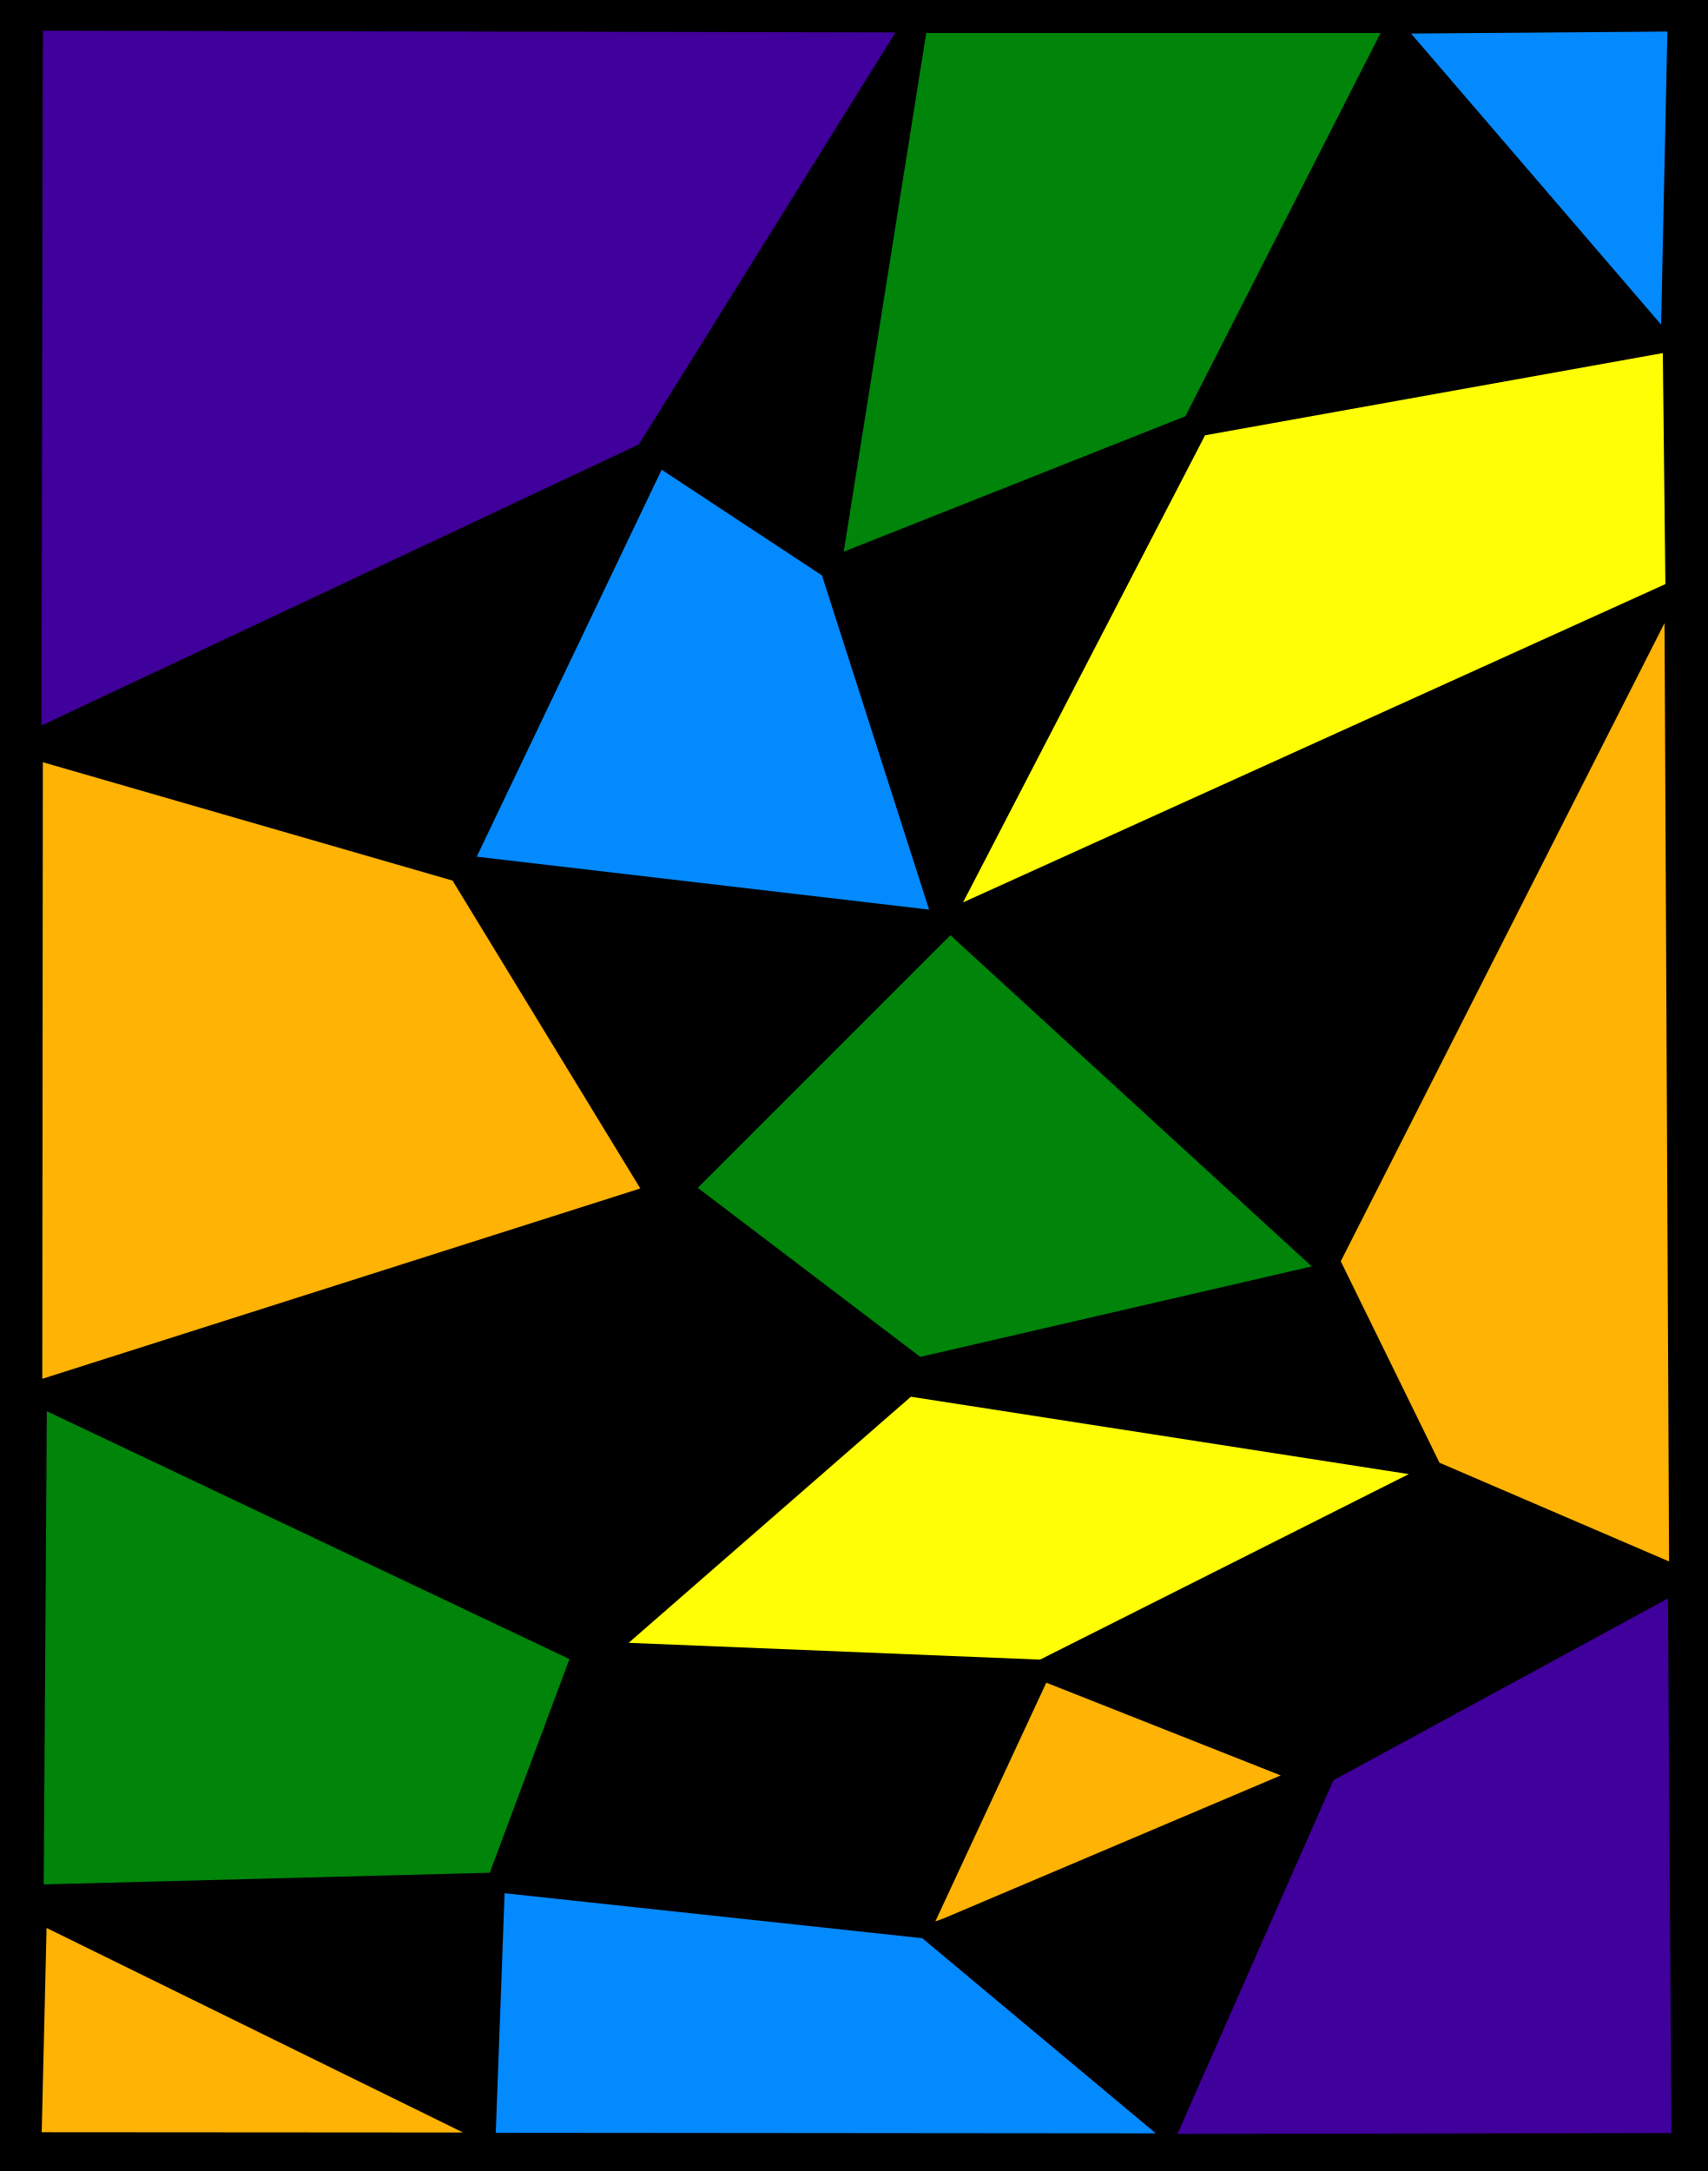
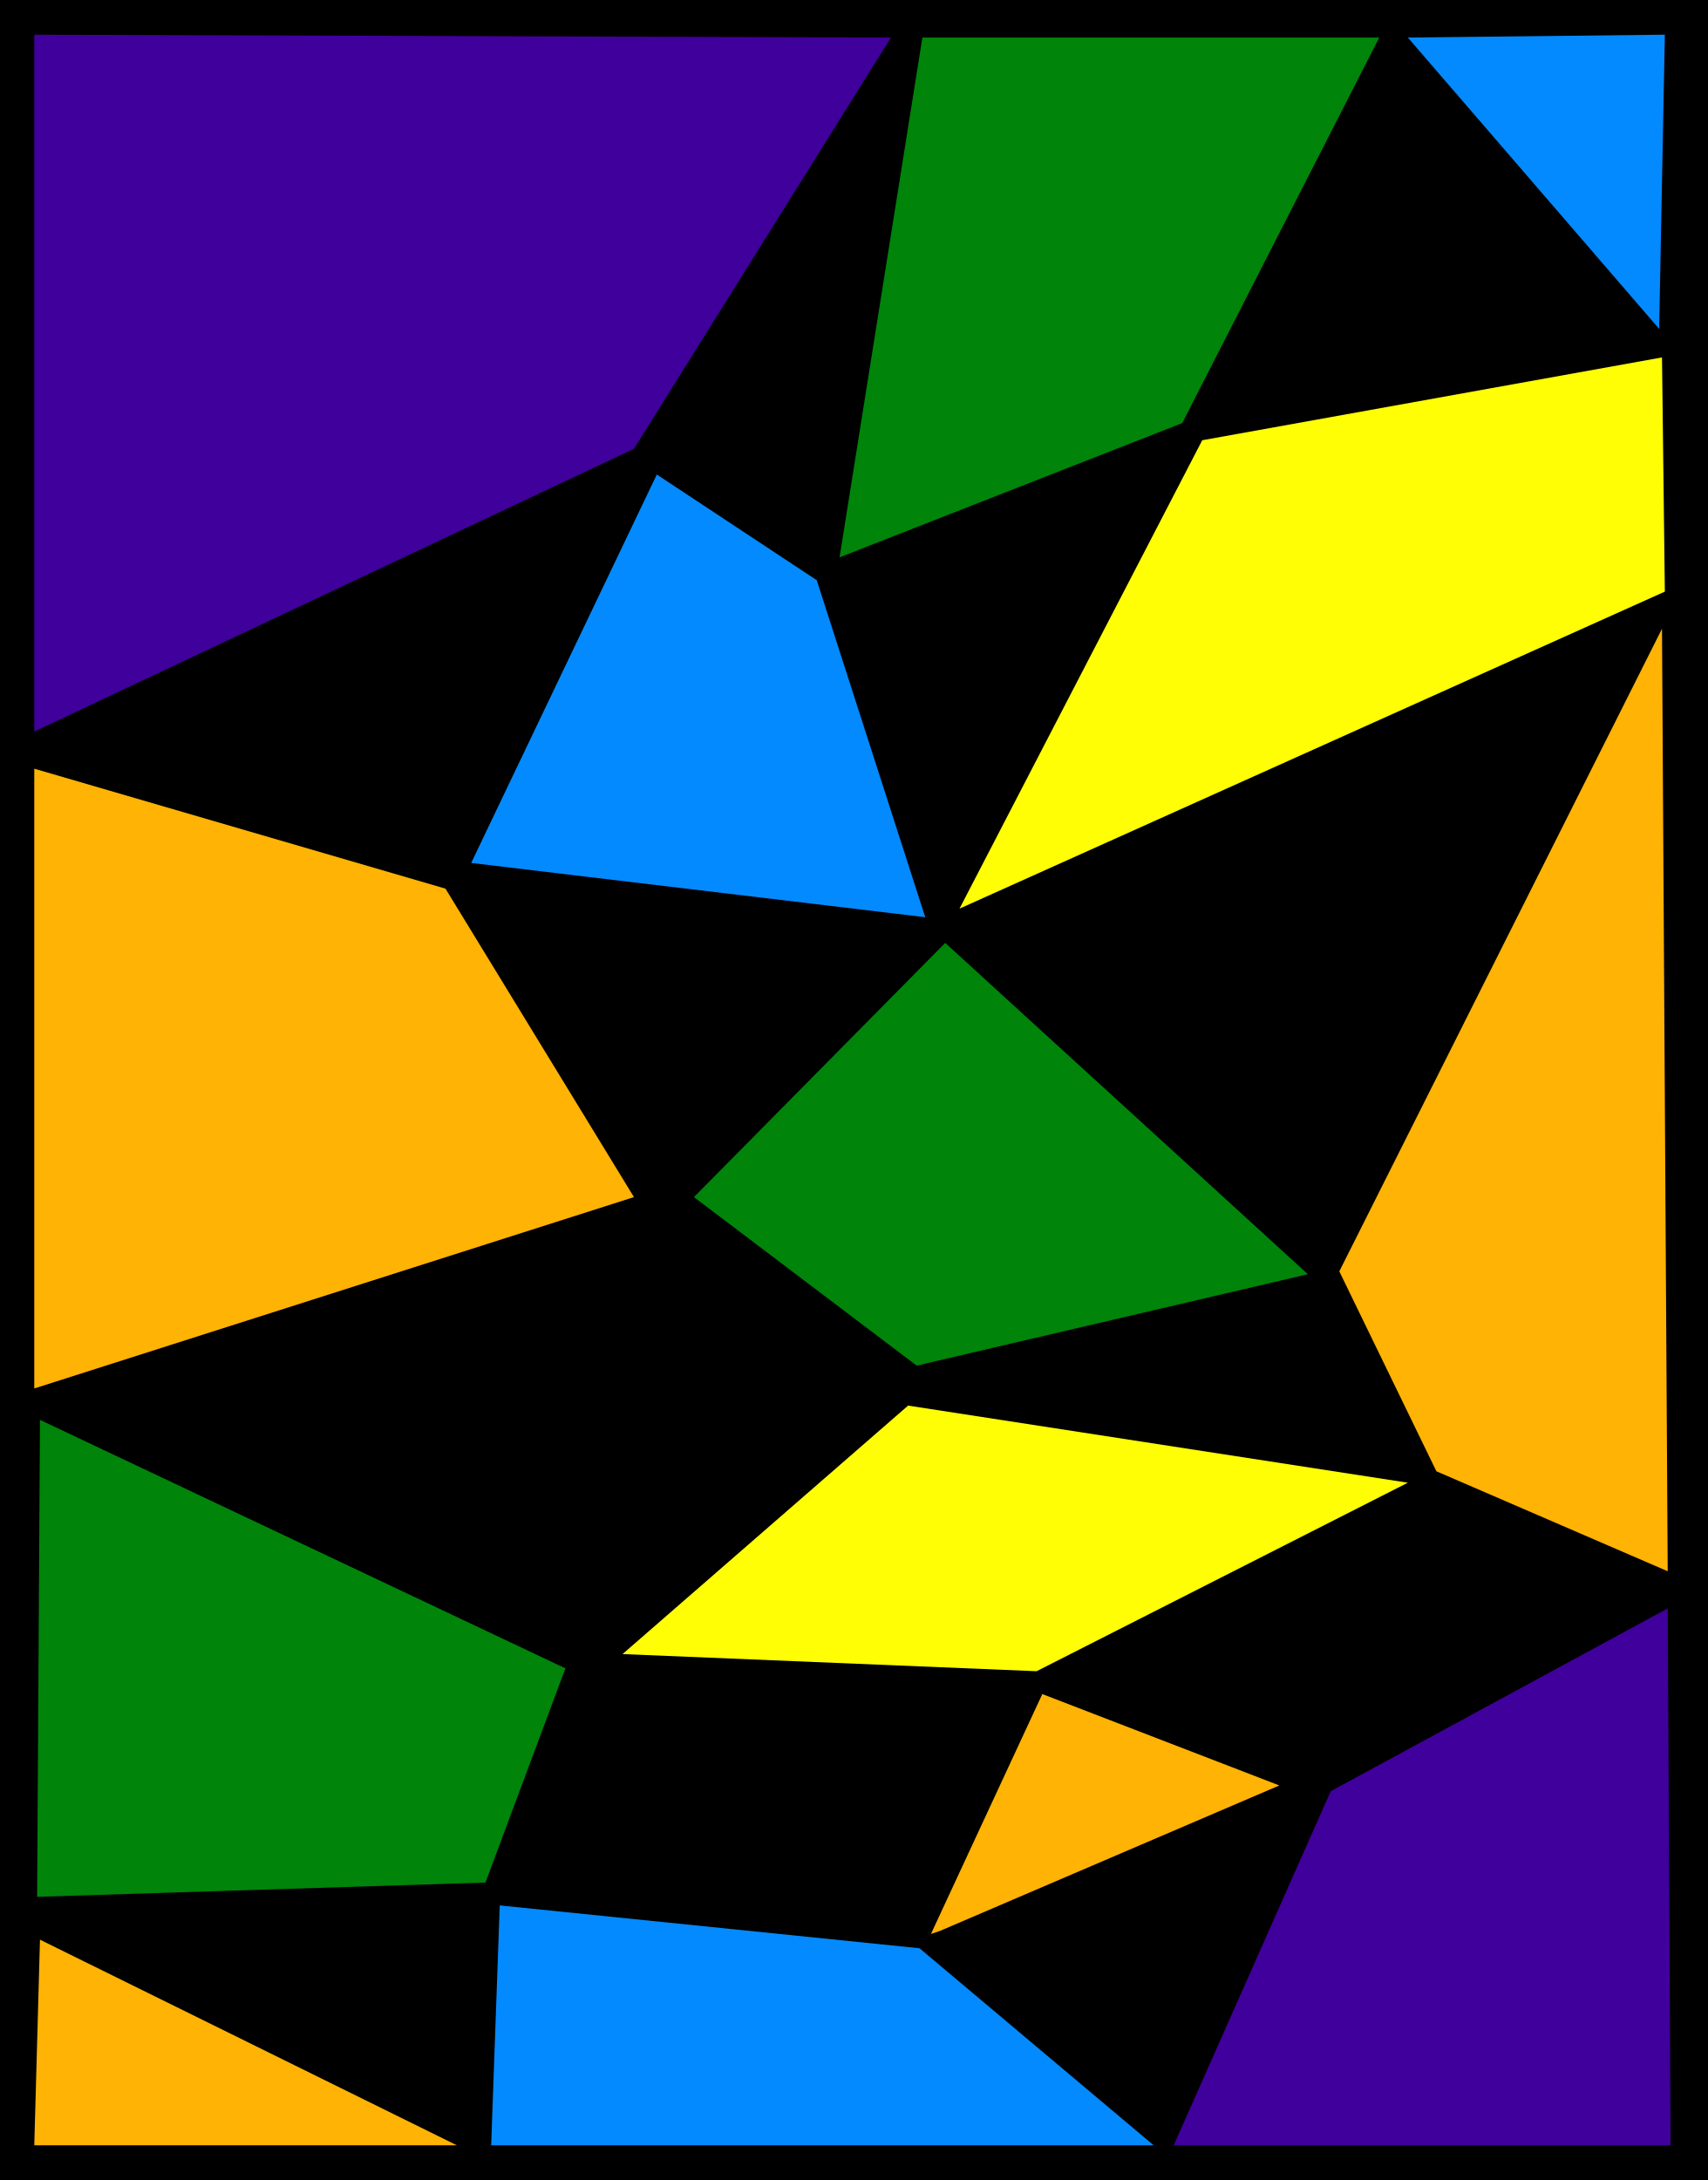
- <svg xmlns="http://www.w3.org/2000/svg" width="601" height="764" viewBox="1054.34 -83.789 600.224 763.014">
+ <svg xmlns="http://www.w3.org/2000/svg" width="644" height="822" viewBox="1057 -85 598 763">
  <defs id="Defs" />
-   <rect id="BackgroundRect" x="1044.34" y="-93.789" width="643.207" height="802.002" fill="white" />
+   <rect id="BackgroundRect" x="1047" y="-95" width="628" height="792" fill="white" />
  <g id="EditableElements">
-     <path d="M 3668.4 -556.6 L -455.4 -546.5 L -457.9 1909.7 L 3684.4 1928.1 z" id="avatar0_path0" fill="rgb(0, 0, 0)" />
-     <path d="M 1279.4 333.9 L 1213.4 225.7 L 1069.4 184.1 L 1069.2 400.8 z" id="avatar0_path1" fill="rgb(255, 179, 4)" />
-     <path d="M 1560.3 430.3 L 1641.0 465.0 L 1639.4 135.2 L 1525.6 359.5 z" id="avatar0_path2" fill="rgb(255, 179, 4)" />
-     <path d="M 1383.1 591.5 L 1385.9 590.5 L 1504.5 540.2 L 1422.1 507.6 z" id="avatar0_path3" fill="rgb(255, 179, 4)" />
-     <path d="M 1549.5 434.3 L 1374.5 407.1 L 1275.3 493.6 L 1419.9 499.5 z" id="avatar0_path4" fill="rgb(255, 254, 4)" />
-     <path d="M 1638.8 40.3 L 1477.9 69.2 L 1392.841 233.359 L 1639.7 121.5 z" id="avatar0_path5" fill="rgb(255, 254, 4)" />
-     <path d="M 1369.1 -72.4 L 1069.4 -73.0 L 1068.9 171.2 L 1278.9 72.4 z" id="avatar0_path6" fill="rgb(64, 0, 155)" />
-     <path d="M 1640.6 478.0 L 1523.0 541.9 L 1468.2 666.2 L 1641.8 665.9 z" id="avatar0_path7" fill="rgb(64, 0, 155)" />
-     <path d="M 1388.4 244.9 L 1299.6 333.7 L 1377.8 393.1 L 1515.4 361.3 z" id="avatar0_path8" fill="rgb(0, 132, 10)" />
-     <path d="M 1254.5 499.3 L 1070.8 412.2 L 1069.7 578.5 L 1226.5 574.4 z" id="avatar0_path9" fill="rgb(0, 132, 10)" />
-     <path d="M 1343.253 118.446 L 1286.9 81.3 L 1221.9 217.3 L 1380.9 235.9 z" id="avatar0_path10" fill="rgb(4, 138, 255)" />
-     <path d="M 1539.6 -72.2 L 1379.9 -72.2 L 1350.9 110.1 L 1471.0 62.5 z" id="avatar0_path11" fill="rgb(0, 132, 10)" />
-     <path d="M 1460.6 666.0 L 1228.6 665.8 L 1231.7 581.6 L 1378.5 597.4 z" id="avatar0_path12" fill="rgb(4, 138, 255)" />
-     <path d="M 1550.3 -72.0 L 1640.4 -72.7 L 1638.2 30.3 z" id="avatar0_path13" fill="rgb(4, 138, 255)" />
-     <path d="M 1217.1 665.7 L 1069.0 665.6 L 1070.7 593.8 z" id="avatar0_path14" fill="rgb(255, 179, 4)" />
+     <path d="M 3668 -557 L -455 -546 L -458 1910 L 3684 1928 z" id="avatar0_path0" fill="rgb(0, 0, 0)" />
+     <path d="M 1279 334 L 1213 226 L 1069 184 L 1069 401 z" id="avatar0_path1" fill="rgb(255, 179, 4)" />
+     <path d="M 1560 430 L 1641 465 L 1639 135 L 1526 360 z" id="avatar0_path2" fill="rgb(255, 179, 4)" />
+     <path d="M 1383 592 L 1386 591 L 1505 540 L 1422 508 z" id="avatar0_path3" fill="rgb(255, 179, 4)" />
+     <path d="M 1550 434 L 1375 407 L 1275 494 L 1420 500 z" id="avatar0_path4" fill="rgb(255, 254, 4)" />
+     <path d="M 1639 40 L 1478 69 L 1393 233 L 1640 122 z" id="avatar0_path5" fill="rgb(255, 254, 4)" />
+     <path d="M 1369 -72 L 1069 -73 L 1069 171 L 1279 72 z" id="avatar0_path6" fill="rgb(64, 0, 155)" />
+     <path d="M 1641 478 L 1523 542 L 1468 666 L 1642 666 z" id="avatar0_path7" fill="rgb(64, 0, 155)" />
+     <path d="M 1388 245 L 1300 334 L 1378 393 L 1515 361 z" id="avatar0_path8" fill="rgb(0, 132, 10)" />
+     <path d="M 1255 499 L 1071 412 L 1070 579 L 1227 574 z" id="avatar0_path9" fill="rgb(0, 132, 10)" />
+     <path d="M 1343 118 L 1287 81 L 1222 217 L 1381 236 z" id="avatar0_path10" fill="rgb(4, 138, 255)" />
+     <path d="M 1540 -72 L 1380 -72 L 1351 110 L 1471 63 z" id="avatar0_path11" fill="rgb(0, 132, 10)" />
+     <path d="M 1461 666 L 1229 666 L 1232 582 L 1379 597 z" id="avatar0_path12" fill="rgb(4, 138, 255)" />
+     <path d="M 1550 -72 L 1640 -73 L 1638 30 z" id="avatar0_path13" fill="rgb(4, 138, 255)" />
+     <path d="M 1217 666 L 1069 666 L 1071 594 z" id="avatar0_path14" fill="rgb(255, 179, 4)" />
  </g>
</svg>
